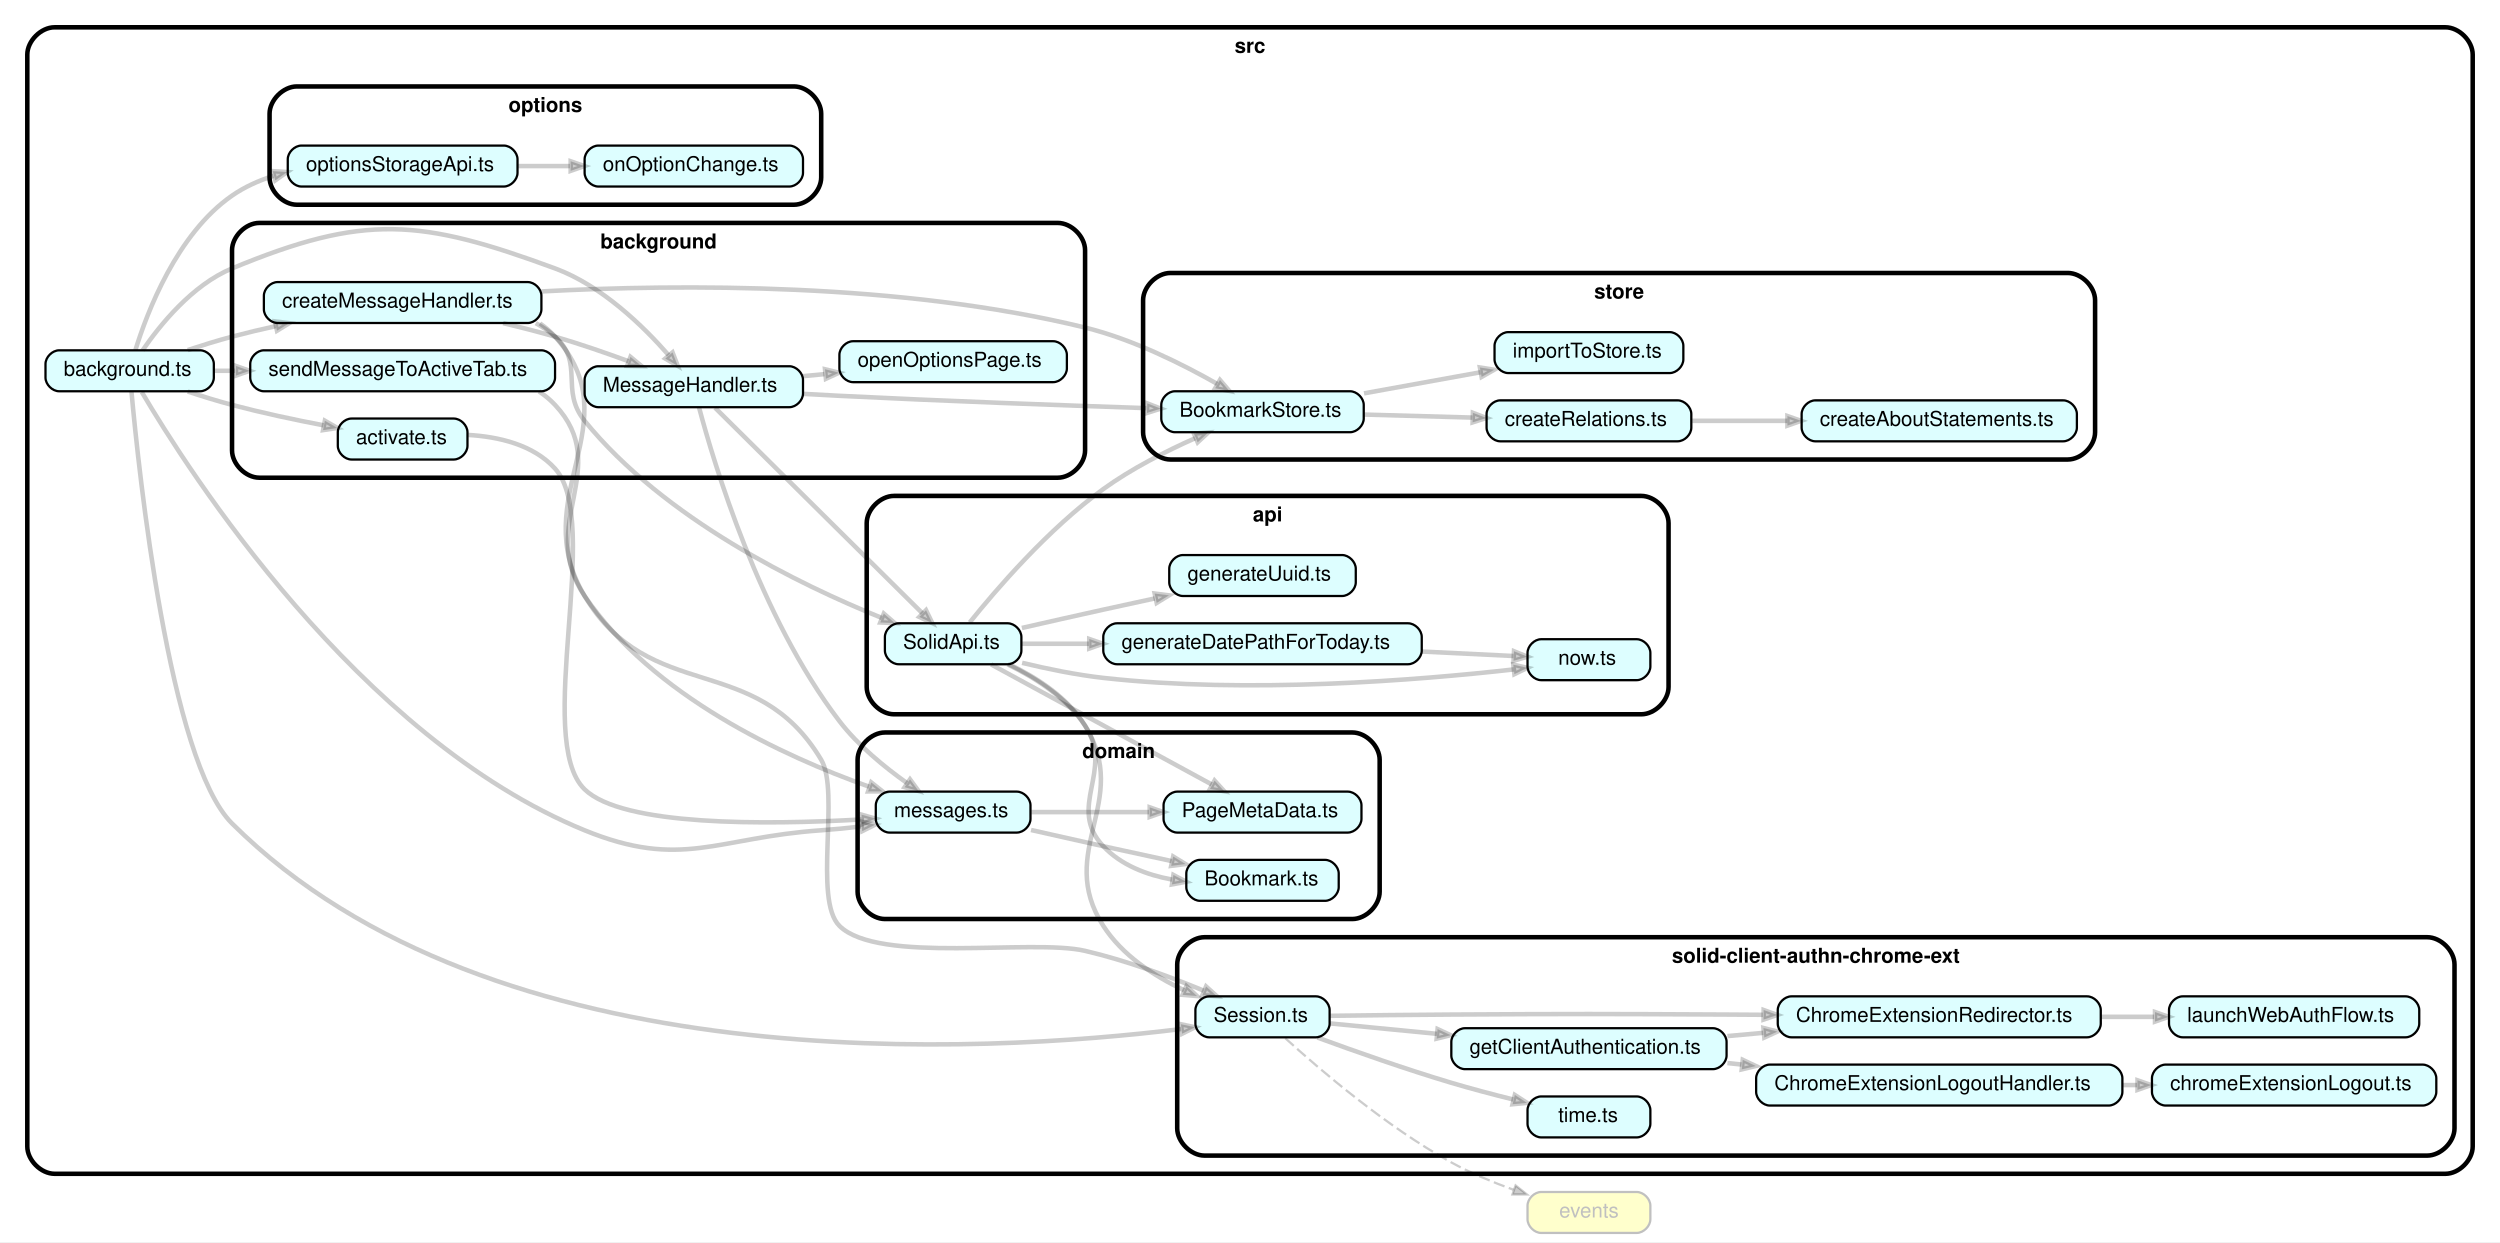
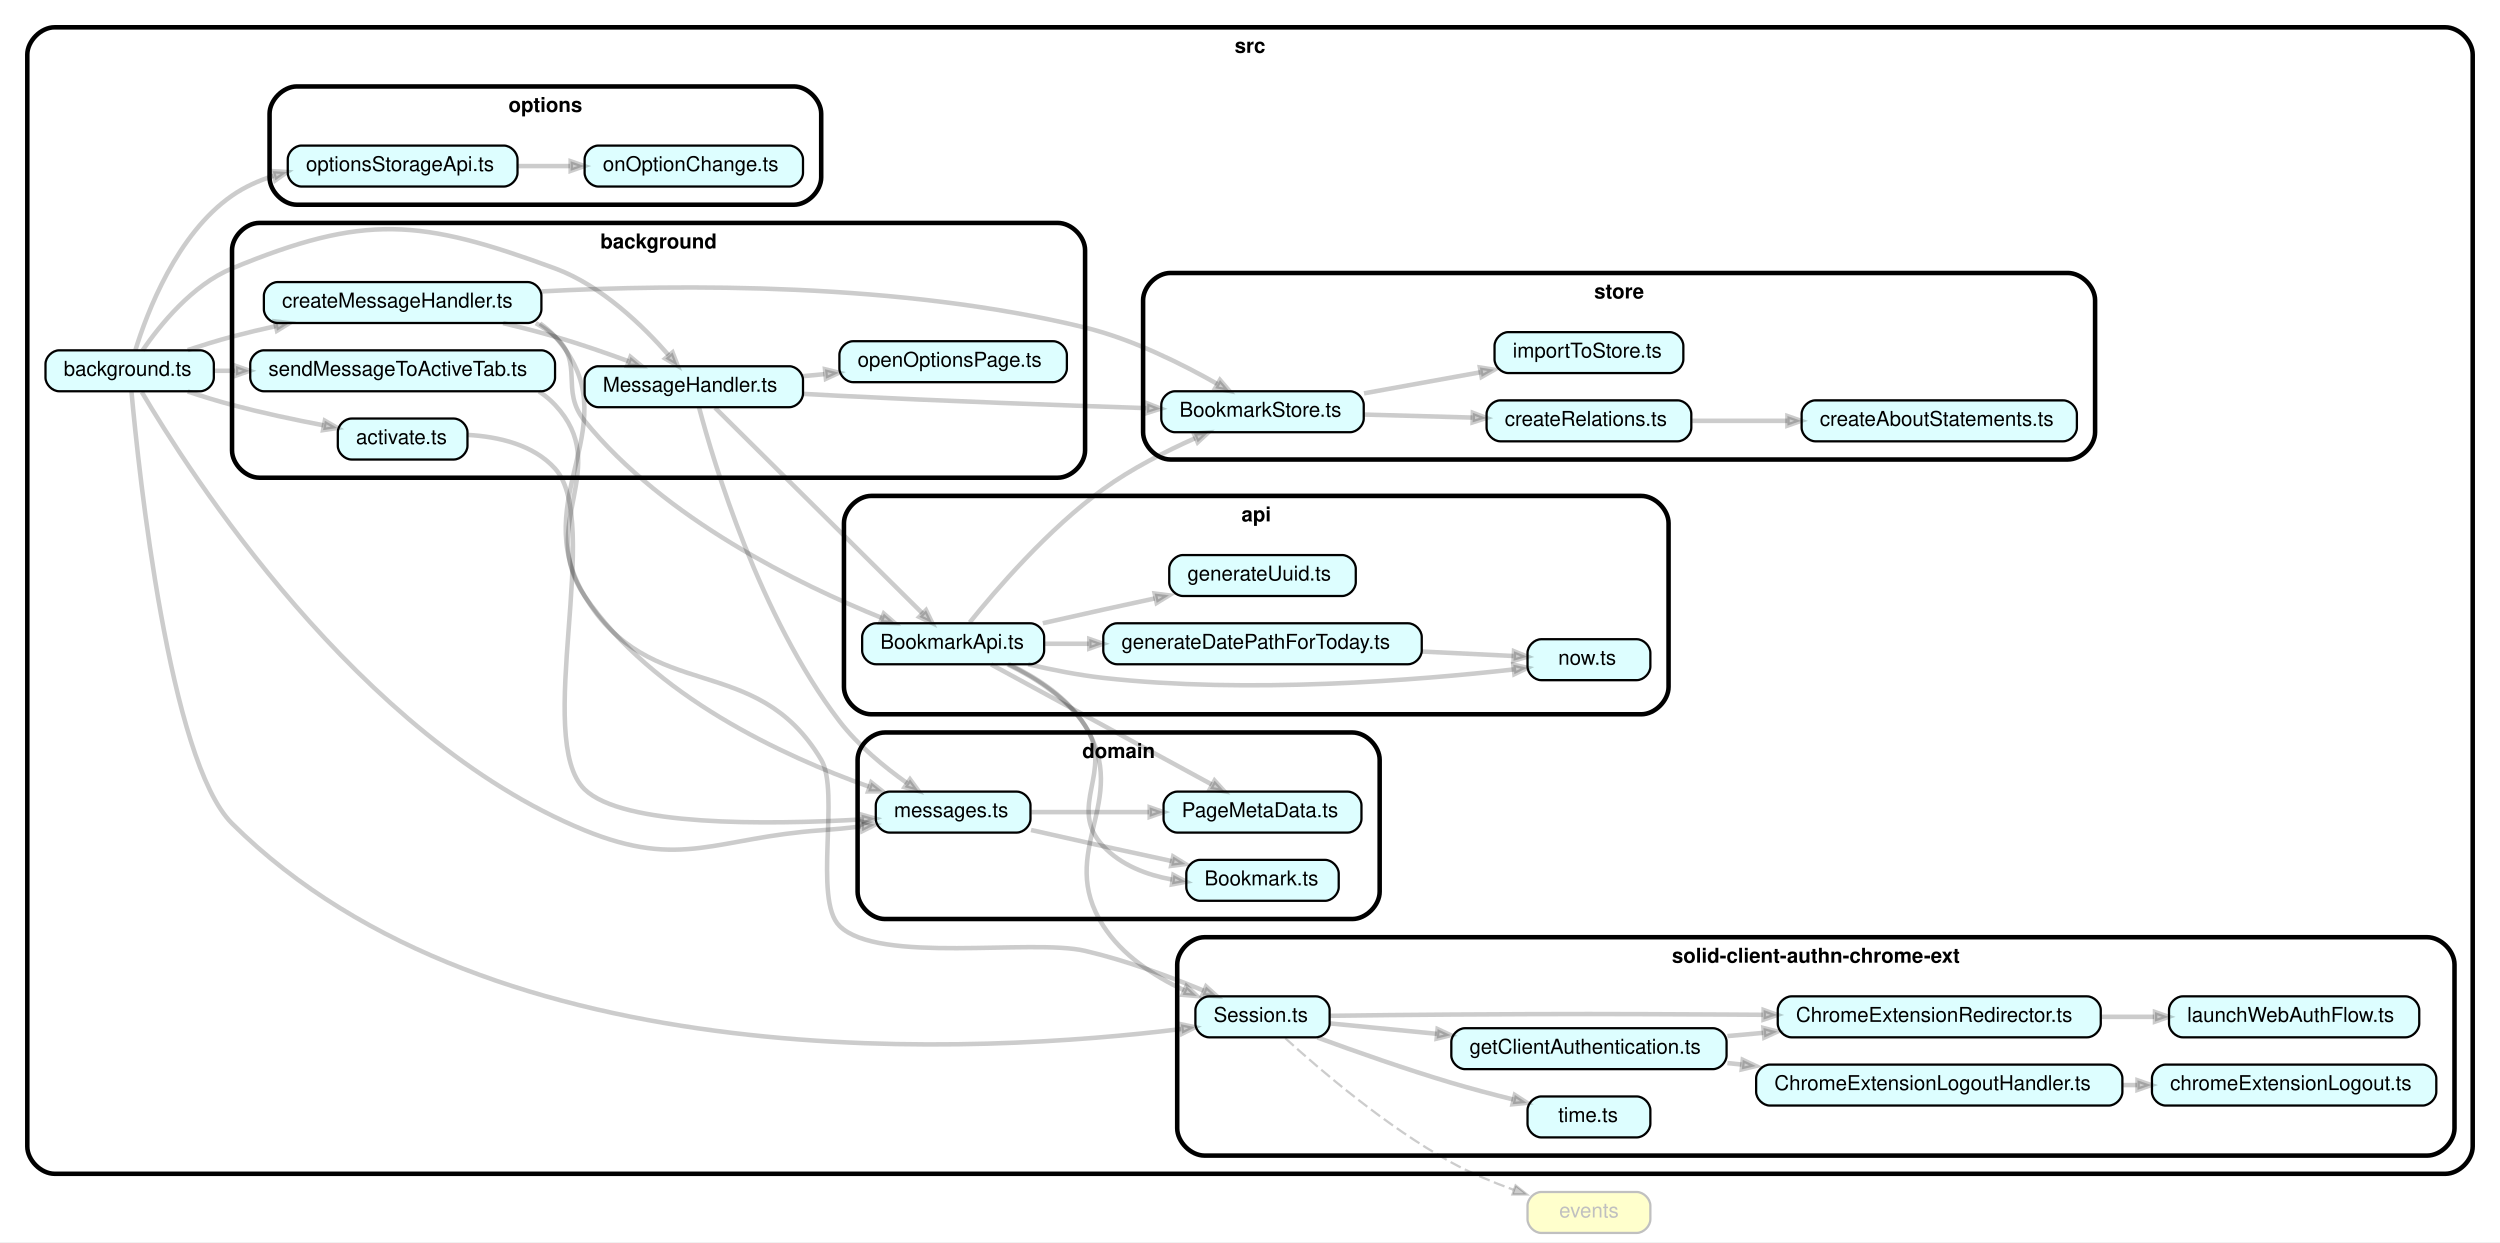
<svg xmlns="http://www.w3.org/2000/svg" xmlns:xlink="http://www.w3.org/1999/xlink" width="1099pt" height="546pt" viewBox="0.00 0.00 1099.00 546.00">
  <g id="graph0" class="graph" transform="scale(1 1) rotate(0) translate(4 542)">
    <polygon fill="#ffffff" stroke="transparent" points="-4,4 -4,-542 1095,-542 1095,4 -4,4" />
    <g id="clust1" class="cluster">
      <path fill="#ffffff" stroke="#000000" stroke-width="2" d="M20,-26C20,-26 1071,-26 1071,-26 1077,-26 1083,-32 1083,-38 1083,-38 1083,-518 1083,-518 1083,-524 1077,-530 1071,-530 1071,-530 20,-530 20,-530 14,-530 8,-524 8,-518 8,-518 8,-38 8,-38 8,-32 14,-26 20,-26" />
      <text text-anchor="middle" x="545.5" y="-518.8" font-family="Helvetica,sans-Serif" font-weight="bold" font-size="9.00" fill="#000000">src</text>
    </g>
    <g id="clust2" class="cluster">
-       <path fill="#ffffff" stroke="#000000" stroke-width="2" d="M389,-228C389,-228 717.5,-228 717.5,-228 723.5,-228 729.5,-234 729.5,-240 729.5,-240 729.5,-312 729.5,-312 729.5,-318 723.5,-324 717.5,-324 717.5,-324 389,-324 389,-324 383,-324 377,-318 377,-312 377,-312 377,-240 377,-240 377,-234 383,-228 389,-228" />
-       <text text-anchor="middle" x="553.25" y="-312.8" font-family="Helvetica,sans-Serif" font-weight="bold" font-size="9.00" fill="#000000">api</text>
+       <path fill="#ffffff" stroke="#000000" stroke-width="2" d="M379,-228C379,-228 717.5,-228 717.5,-228 723.5,-228 729.5,-234 729.5,-240 729.5,-240 729.5,-312 729.5,-312 729.5,-318 723.5,-324 717.5,-324 717.5,-324 379,-324 379,-324 373,-324 367,-318 367,-312 367,-312 367,-240 367,-240 367,-234 373,-228 379,-228" />
+       <text text-anchor="middle" x="548.25" y="-312.8" font-family="Helvetica,sans-Serif" font-weight="bold" font-size="9.00" fill="#000000">api</text>
    </g>
    <g id="clust3" class="cluster">
      <path fill="#ffffff" stroke="#000000" stroke-width="2" d="M110,-332C110,-332 461,-332 461,-332 467,-332 473,-338 473,-344 473,-344 473,-432 473,-432 473,-438 467,-444 461,-444 461,-444 110,-444 110,-444 104,-444 98,-438 98,-432 98,-432 98,-344 98,-344 98,-338 104,-332 110,-332" />
      <text text-anchor="middle" x="285.5" y="-432.8" font-family="Helvetica,sans-Serif" font-weight="bold" font-size="9.00" fill="#000000">background</text>
    </g>
    <g id="clust4" class="cluster">
      <path fill="#ffffff" stroke="#000000" stroke-width="2" d="M385,-138C385,-138 590.5,-138 590.5,-138 596.5,-138 602.5,-144 602.5,-150 602.5,-150 602.5,-208 602.5,-208 602.5,-214 596.5,-220 590.5,-220 590.5,-220 385,-220 385,-220 379,-220 373,-214 373,-208 373,-208 373,-150 373,-150 373,-144 379,-138 385,-138" />
      <text text-anchor="middle" x="487.75" y="-208.8" font-family="Helvetica,sans-Serif" font-weight="bold" font-size="9.00" fill="#000000">domain</text>
    </g>
    <g id="clust5" class="cluster">
      <path fill="#ffffff" stroke="#000000" stroke-width="2" d="M126.5,-452C126.5,-452 345,-452 345,-452 351,-452 357,-458 357,-464 357,-464 357,-492 357,-492 357,-498 351,-504 345,-504 345,-504 126.5,-504 126.5,-504 120.5,-504 114.5,-498 114.5,-492 114.5,-492 114.5,-464 114.5,-464 114.5,-458 120.5,-452 126.5,-452" />
      <text text-anchor="middle" x="235.75" y="-492.8" font-family="Helvetica,sans-Serif" font-weight="bold" font-size="9.00" fill="#000000">options</text>
    </g>
    <g id="clust6" class="cluster">
      <path fill="#ffffff" stroke="#000000" stroke-width="2" d="M525.5,-34C525.5,-34 1063,-34 1063,-34 1069,-34 1075,-40 1075,-46 1075,-46 1075,-118 1075,-118 1075,-124 1069,-130 1063,-130 1063,-130 525.5,-130 525.5,-130 519.5,-130 513.5,-124 513.5,-118 513.5,-118 513.5,-46 513.5,-46 513.5,-40 519.5,-34 525.5,-34" />
      <text text-anchor="middle" x="794.25" y="-118.8" font-family="Helvetica,sans-Serif" font-weight="bold" font-size="9.00" fill="#000000">solid-client-authn-chrome-ext</text>
    </g>
    <g id="clust7" class="cluster">
      <path fill="#ffffff" stroke="#000000" stroke-width="2" d="M510.5,-340C510.5,-340 905,-340 905,-340 911,-340 917,-346 917,-352 917,-352 917,-410 917,-410 917,-416 911,-422 905,-422 905,-422 510.5,-422 510.5,-422 504.5,-422 498.5,-416 498.5,-410 498.5,-410 498.5,-352 498.5,-352 498.5,-346 504.5,-340 510.5,-340" />
      <text text-anchor="middle" x="707.75" y="-410.8" font-family="Helvetica,sans-Serif" font-weight="bold" font-size="9.00" fill="#000000">store</text>
    </g>
    <g id="node1" class="node">
      <g id="a_node1">
        <a xlink:title="events">
          <path fill="#ffffcc" stroke="#c0c0c0" d="M715.5,-18C715.5,-18 673.5,-18 673.5,-18 670.5,-18 667.5,-15 667.5,-12 667.5,-12 667.5,-6 667.5,-6 667.5,-3 670.5,0 673.5,0 673.5,0 715.5,0 715.5,0 718.5,0 721.5,-3 721.5,-6 721.5,-6 721.5,-12 721.5,-12 721.5,-15 718.5,-18 715.5,-18" />
          <text text-anchor="middle" x="694.5" y="-6.8" font-family="Helvetica,sans-Serif" font-size="9.00" fill="#c0c0c0">events</text>
        </a>
      </g>
    </g>
    <g id="node2" class="node">
      <g id="a_node2">
-         <a xlink:href="src/api/SolidApi.ts" xlink:title="SolidApi.ts">
-           <path fill="#ddfeff" stroke="#000000" d="M439,-268C439,-268 391,-268 391,-268 388,-268 385,-265 385,-262 385,-262 385,-256 385,-256 385,-253 388,-250 391,-250 391,-250 439,-250 439,-250 442,-250 445,-253 445,-256 445,-256 445,-262 445,-262 445,-265 442,-268 439,-268" />
-           <text text-anchor="start" x="393" y="-256.8" font-family="Helvetica,sans-Serif" font-size="9.00" fill="#000000">SolidApi.ts</text>
+         <a xlink:href="src/api/BookmarkApi.ts" xlink:title="BookmarkApi.ts">
+           <path fill="#ddfeff" stroke="#000000" d="M449,-268C449,-268 381,-268 381,-268 378,-268 375,-265 375,-262 375,-262 375,-256 375,-256 375,-253 378,-250 381,-250 381,-250 449,-250 449,-250 452,-250 455,-253 455,-256 455,-256 455,-262 455,-262 455,-265 452,-268 449,-268" />
+           <text text-anchor="start" x="383" y="-256.8" font-family="Helvetica,sans-Serif" font-size="9.00" fill="#000000">BookmarkApi.ts</text>
        </a>
      </g>
    </g>
    <g id="node3" class="node">
      <g id="a_node3">
        <a xlink:href="src/domain/Bookmark.ts" xlink:title="Bookmark.ts">
          <path fill="#ddfeff" stroke="#000000" d="M578.5,-164C578.5,-164 523.5,-164 523.5,-164 520.5,-164 517.5,-161 517.5,-158 517.5,-158 517.5,-152 517.5,-152 517.5,-149 520.5,-146 523.5,-146 523.5,-146 578.5,-146 578.5,-146 581.5,-146 584.5,-149 584.5,-152 584.5,-152 584.5,-158 584.5,-158 584.5,-161 581.5,-164 578.5,-164" />
          <text text-anchor="start" x="525.5" y="-152.8" font-family="Helvetica,sans-Serif" font-size="9.00" fill="#000000">Bookmark.ts</text>
        </a>
      </g>
    </g>
    <g id="edge1" class="edge">
      <path fill="none" stroke="#000000" stroke-width="2" stroke-opacity="0.2" d="M438.91,-249.945C451.054,-244.102 464.915,-235.272 473,-223 486.106,-203.107 464.679,-187.353 481,-170 488.831,-161.674 500.07,-157.394 511.257,-155.328" />
      <polygon fill="#000000" fill-opacity="0.2" stroke="#000000" stroke-width="2" stroke-opacity="0.2" points="511.825,-157.366 517.445,-154.396 511.199,-153.213 511.825,-157.366" />
    </g>
    <g id="node4" class="node">
      <g id="a_node4">
        <a xlink:href="src/domain/PageMetaData.ts" xlink:title="PageMetaData.ts">
          <path fill="#ddfeff" stroke="#000000" d="M588.5,-194C588.5,-194 513.5,-194 513.5,-194 510.5,-194 507.5,-191 507.5,-188 507.5,-188 507.5,-182 507.5,-182 507.5,-179 510.5,-176 513.5,-176 513.5,-176 588.5,-176 588.5,-176 591.5,-176 594.5,-179 594.5,-182 594.5,-182 594.5,-188 594.5,-188 594.5,-191 591.5,-194 588.5,-194" />
          <text text-anchor="start" x="515.5" y="-182.8" font-family="Helvetica,sans-Serif" font-size="9.00" fill="#000000">PageMetaData.ts</text>
        </a>
      </g>
    </g>
    <g id="edge2" class="edge">
      <path fill="none" stroke="#000000" stroke-width="2" stroke-opacity="0.2" d="M431.676,-249.926C456.045,-236.667 501.438,-211.968 528.667,-197.152" />
      <polygon fill="#000000" fill-opacity="0.2" stroke="#000000" stroke-width="2" stroke-opacity="0.2" points="529.921,-198.86 534.187,-194.148 527.913,-195.171 529.921,-198.86" />
    </g>
    <g id="node5" class="node">
      <g id="a_node5">
        <a xlink:href="src/solid-client-authn-chrome-ext/Session.ts" xlink:title="Session.ts">
          <path fill="#ddfeff" stroke="#000000" d="M574.5,-104C574.5,-104 527.5,-104 527.5,-104 524.5,-104 521.5,-101 521.5,-98 521.5,-98 521.5,-92 521.5,-92 521.5,-89 524.5,-86 527.5,-86 527.5,-86 574.5,-86 574.5,-86 577.5,-86 580.5,-89 580.5,-92 580.5,-92 580.5,-98 580.5,-98 580.5,-101 577.5,-104 574.5,-104" />
          <text text-anchor="start" x="529.5" y="-92.8" font-family="Helvetica,sans-Serif" font-size="9.00" fill="#000000">Session.ts</text>
        </a>
      </g>
    </g>
    <g id="edge3" class="edge">
      <path fill="none" stroke="#000000" stroke-width="2" stroke-opacity="0.2" d="M439.499,-249.99C451.655,-244.2 465.344,-235.405 473,-223 493.627,-189.581 459.769,-168.039 481,-135 489.276,-122.121 503.258,-112.945 516.56,-106.659" />
      <polygon fill="#000000" fill-opacity="0.2" stroke="#000000" stroke-width="2" stroke-opacity="0.2" points="517.578,-108.504 522.2,-104.14 515.865,-104.67 517.578,-108.504" />
    </g>
    <g id="node6" class="node">
      <g id="a_node6">
        <a xlink:href="src/store/BookmarkStore.ts" xlink:title="BookmarkStore.ts">
          <path fill="#ddfeff" stroke="#000000" d="M589.5,-370C589.5,-370 512.5,-370 512.5,-370 509.5,-370 506.5,-367 506.5,-364 506.5,-364 506.5,-358 506.5,-358 506.5,-355 509.5,-352 512.5,-352 512.5,-352 589.5,-352 589.5,-352 592.5,-352 595.5,-355 595.5,-358 595.5,-358 595.5,-364 595.5,-364 595.5,-367 592.5,-370 589.5,-370" />
          <text text-anchor="start" x="514.5" y="-358.8" font-family="Helvetica,sans-Serif" font-size="9.00" fill="#000000">BookmarkStore.ts</text>
        </a>
      </g>
    </g>
    <g id="edge4" class="edge">
      <path fill="none" stroke="#000000" stroke-width="2" stroke-opacity="0.2" d="M422.275,-268.362C433.616,-282.485 456.74,-309.451 481,-327 493.341,-335.927 508.387,-343.585 521.363,-349.361" />
      <polygon fill="#000000" fill-opacity="0.2" stroke="#000000" stroke-width="2" stroke-opacity="0.2" points="520.822,-351.415 527.162,-351.88 522.496,-347.563 520.822,-351.415" />
    </g>
    <g id="node7" class="node">
      <g id="a_node7">
        <a xlink:href="src/api/generateDatePathForToday.ts" xlink:title="generateDatePathForToday.ts">
          <path fill="#ddfeff" stroke="#000000" d="M615,-268C615,-268 487,-268 487,-268 484,-268 481,-265 481,-262 481,-262 481,-256 481,-256 481,-253 484,-250 487,-250 487,-250 615,-250 615,-250 618,-250 621,-253 621,-256 621,-256 621,-262 621,-262 621,-265 618,-268 615,-268" />
          <text text-anchor="start" x="489" y="-256.8" font-family="Helvetica,sans-Serif" font-size="9.00" fill="#000000">generateDatePathForToday.ts</text>
        </a>
      </g>
    </g>
    <g id="edge5" class="edge">
-       <path fill="none" stroke="#000000" stroke-width="2" stroke-opacity="0.2" d="M445.183,-259C454.079,-259 464.242,-259 474.671,-259" />
-       <polygon fill="#000000" fill-opacity="0.2" stroke="#000000" stroke-width="2" stroke-opacity="0.2" points="474.834,-261.1 480.834,-259 474.834,-256.9 474.834,-261.1" />
+       <path fill="none" stroke="#000000" stroke-width="2" stroke-opacity="0.2" d="M455.069,-259C461.308,-259 467.926,-259 474.655,-259" />
+       <polygon fill="#000000" fill-opacity="0.2" stroke="#000000" stroke-width="2" stroke-opacity="0.2" points="474.859,-261.1 480.859,-259 474.859,-256.9 474.859,-261.1" />
    </g>
    <g id="node8" class="node">
      <g id="a_node8">
        <a xlink:href="src/api/generateUuid.ts" xlink:title="generateUuid.ts">
          <path fill="#ddfeff" stroke="#000000" d="M586,-298C586,-298 516,-298 516,-298 513,-298 510,-295 510,-292 510,-292 510,-286 510,-286 510,-283 513,-280 516,-280 516,-280 586,-280 586,-280 589,-280 592,-283 592,-286 592,-286 592,-292 592,-292 592,-295 589,-298 586,-298" />
          <text text-anchor="start" x="518" y="-286.8" font-family="Helvetica,sans-Serif" font-size="9.00" fill="#000000">generateUuid.ts</text>
        </a>
      </g>
    </g>
    <g id="edge6" class="edge">
-       <path fill="none" stroke="#000000" stroke-width="2" stroke-opacity="0.2" d="M445.211,-265.949C456.441,-268.51 469.296,-271.416 481,-274 488.301,-275.612 496.036,-277.294 503.598,-278.925" />
+       <path fill="none" stroke="#000000" stroke-width="2" stroke-opacity="0.2" d="M454.419,-268.043C463.166,-270.026 472.394,-272.1 481,-274 488.301,-275.612 496.036,-277.294 503.598,-278.925" />
      <polygon fill="#000000" fill-opacity="0.2" stroke="#000000" stroke-width="2" stroke-opacity="0.2" points="503.588,-281.071 509.896,-280.281 504.472,-276.965 503.588,-281.071" />
    </g>
    <g id="node9" class="node">
      <g id="a_node9">
        <a xlink:href="src/api/now.ts" xlink:title="now.ts">
          <path fill="#ddfeff" stroke="#000000" d="M715.5,-261C715.5,-261 673.5,-261 673.5,-261 670.5,-261 667.5,-258 667.5,-255 667.5,-255 667.5,-249 667.5,-249 667.5,-246 670.5,-243 673.5,-243 673.5,-243 715.5,-243 715.5,-243 718.5,-243 721.5,-246 721.5,-249 721.5,-249 721.5,-255 721.5,-255 721.5,-258 718.5,-261 715.5,-261" />
          <text text-anchor="start" x="681" y="-249.8" font-family="Helvetica,sans-Serif" font-size="9.00" fill="#000000">now.ts</text>
        </a>
      </g>
    </g>
    <g id="edge7" class="edge">
-       <path fill="none" stroke="#000000" stroke-width="2" stroke-opacity="0.2" d="M445.316,-250.618C456.445,-247.937 469.206,-245.323 481,-244 544.59,-236.865 619.431,-242.979 661.481,-247.726" />
+       <path fill="none" stroke="#000000" stroke-width="2" stroke-opacity="0.2" d="M447.99,-249.982C458.46,-247.531 470.14,-245.219 481,-244 544.59,-236.865 619.431,-242.979 661.481,-247.726" />
      <polygon fill="#000000" fill-opacity="0.2" stroke="#000000" stroke-width="2" stroke-opacity="0.2" points="661.241,-249.812 667.442,-248.415 661.723,-245.64 661.241,-249.812" />
    </g>
    <g id="edge34" class="edge">
      <path fill="none" stroke="#000000" stroke-dasharray="5,2" stroke-opacity="0.2" d="M561.014,-85.6C575.926,-72.012 605.301,-46.783 634,-31 642.515,-26.317 652.226,-22.277 661.337,-18.984" />
      <polygon fill="#000000" fill-opacity="0.2" stroke="#000000" stroke-opacity="0.2" points="662.248,-20.89 667.22,-16.928 660.863,-16.925 662.248,-20.89" />
    </g>
    <g id="node21" class="node">
      <g id="a_node21">
        <a xlink:href="src/solid-client-authn-chrome-ext/ChromeExtensionRedirector.ts" xlink:title="ChromeExtensionRedirector.ts">
          <path fill="#ddfeff" stroke="#000000" d="M913.5,-104C913.5,-104 783.5,-104 783.5,-104 780.5,-104 777.5,-101 777.5,-98 777.5,-98 777.5,-92 777.5,-92 777.5,-89 780.5,-86 783.5,-86 783.5,-86 913.5,-86 913.5,-86 916.5,-86 919.5,-89 919.5,-92 919.5,-92 919.5,-98 919.5,-98 919.5,-101 916.5,-104 913.5,-104" />
          <text text-anchor="start" x="785.5" y="-92.8" font-family="Helvetica,sans-Serif" font-size="9.00" fill="#000000">ChromeExtensionRedirector.ts</text>
        </a>
      </g>
    </g>
    <g id="edge31" class="edge">
      <path fill="none" stroke="#000000" stroke-width="2" stroke-opacity="0.2" d="M580.578,-95.443C596.422,-95.658 616.275,-95.893 634,-96 687.777,-96.324 701.223,-96.288 755,-96 760.192,-95.972 765.546,-95.936 770.941,-95.893" />
      <polygon fill="#000000" fill-opacity="0.2" stroke="#000000" stroke-width="2" stroke-opacity="0.2" points="771.303,-97.99 777.285,-95.841 771.268,-93.791 771.303,-97.99" />
    </g>
    <g id="node23" class="node">
      <g id="a_node23">
        <a xlink:href="src/solid-client-authn-chrome-ext/getClientAuthentication.ts" xlink:title="getClientAuthentication.ts">
          <path fill="#ddfeff" stroke="#000000" d="M749,-90C749,-90 640,-90 640,-90 637,-90 634,-87 634,-84 634,-84 634,-78 634,-78 634,-75 637,-72 640,-72 640,-72 749,-72 749,-72 752,-72 755,-75 755,-78 755,-78 755,-84 755,-84 755,-87 752,-90 749,-90" />
          <text text-anchor="start" x="642" y="-78.8" font-family="Helvetica,sans-Serif" font-size="9.00" fill="#000000">getClientAuthentication.ts</text>
        </a>
      </g>
    </g>
    <g id="edge32" class="edge">
      <path fill="none" stroke="#000000" stroke-width="2" stroke-opacity="0.2" d="M580.733,-92.099C594.406,-90.765 611.221,-89.125 627.688,-87.518" />
      <polygon fill="#000000" fill-opacity="0.2" stroke="#000000" stroke-width="2" stroke-opacity="0.2" points="627.965,-89.601 633.732,-86.928 627.557,-85.421 627.965,-89.601" />
    </g>
    <g id="node24" class="node">
      <g id="a_node24">
        <a xlink:href="src/solid-client-authn-chrome-ext/time.ts" xlink:title="time.ts">
          <path fill="#ddfeff" stroke="#000000" d="M715.5,-60C715.5,-60 673.5,-60 673.5,-60 670.5,-60 667.5,-57 667.5,-54 667.5,-54 667.5,-48 667.5,-48 667.5,-45 670.5,-42 673.5,-42 673.5,-42 715.5,-42 715.5,-42 718.5,-42 721.5,-45 721.5,-48 721.5,-48 721.5,-54 721.5,-54 721.5,-57 718.5,-60 715.5,-60" />
          <text text-anchor="start" x="681" y="-48.8" font-family="Helvetica,sans-Serif" font-size="9.00" fill="#000000">time.ts</text>
        </a>
      </g>
    </g>
    <g id="edge33" class="edge">
      <path fill="none" stroke="#000000" stroke-width="2" stroke-opacity="0.2" d="M575.139,-85.898C591.598,-79.857 613.959,-71.971 634,-66 642.763,-63.389 652.333,-60.867 661.222,-58.66" />
      <polygon fill="#000000" fill-opacity="0.2" stroke="#000000" stroke-width="2" stroke-opacity="0.2" points="661.92,-60.652 667.249,-57.186 660.922,-56.572 661.92,-60.652" />
    </g>
    <g id="node25" class="node">
      <g id="a_node25">
        <a xlink:href="src/store/createRelations.ts" xlink:title="createRelations.ts">
          <path fill="#ddfeff" stroke="#000000" d="M733.5,-366C733.5,-366 655.5,-366 655.5,-366 652.5,-366 649.5,-363 649.5,-360 649.5,-360 649.5,-354 649.5,-354 649.5,-351 652.5,-348 655.5,-348 655.5,-348 733.5,-348 733.5,-348 736.5,-348 739.5,-351 739.5,-354 739.5,-354 739.5,-360 739.5,-360 739.5,-363 736.5,-366 733.5,-366" />
          <text text-anchor="start" x="657.5" y="-354.8" font-family="Helvetica,sans-Serif" font-size="9.00" fill="#000000">createRelations.ts</text>
        </a>
      </g>
    </g>
    <g id="edge37" class="edge">
      <path fill="none" stroke="#000000" stroke-width="2" stroke-opacity="0.2" d="M595.618,-359.756C610.725,-359.335 627.715,-358.862 643.294,-358.427" />
      <polygon fill="#000000" fill-opacity="0.2" stroke="#000000" stroke-width="2" stroke-opacity="0.2" points="643.476,-360.523 649.416,-358.257 643.359,-356.325 643.476,-360.523" />
    </g>
    <g id="node26" class="node">
      <g id="a_node26">
        <a xlink:href="src/store/importToStore.ts" xlink:title="importToStore.ts">
          <path fill="#ddfeff" stroke="#000000" d="M730,-396C730,-396 659,-396 659,-396 656,-396 653,-393 653,-390 653,-390 653,-384 653,-384 653,-381 656,-378 659,-378 659,-378 730,-378 730,-378 733,-378 736,-381 736,-384 736,-384 736,-390 736,-390 736,-393 733,-396 730,-396" />
          <text text-anchor="start" x="661" y="-384.8" font-family="Helvetica,sans-Serif" font-size="9.00" fill="#000000">importToStore.ts</text>
        </a>
      </g>
    </g>
    <g id="edge38" class="edge">
      <path fill="none" stroke="#000000" stroke-width="2" stroke-opacity="0.2" d="M595.618,-369.084C611.885,-372.031 630.334,-375.374 646.855,-378.367" />
      <polygon fill="#000000" fill-opacity="0.2" stroke="#000000" stroke-width="2" stroke-opacity="0.2" points="646.568,-380.45 652.846,-379.453 647.317,-376.317 646.568,-380.45" />
    </g>
    <g id="edge8" class="edge">
      <path fill="none" stroke="#000000" stroke-width="2" stroke-opacity="0.2" d="M621.068,-255.582C635.124,-254.896 649.266,-254.207 661.335,-253.618" />
      <polygon fill="#000000" fill-opacity="0.2" stroke="#000000" stroke-width="2" stroke-opacity="0.2" points="661.555,-255.71 667.446,-253.32 661.35,-251.515 661.555,-255.71" />
    </g>
    <g id="node10" class="node">
      <g id="a_node10">
        <a xlink:href="src/background.ts" xlink:title="background.ts">
          <path fill="#ddfeff" stroke="#000000" d="M84,-388C84,-388 22,-388 22,-388 19,-388 16,-385 16,-382 16,-382 16,-376 16,-376 16,-373 19,-370 22,-370 22,-370 84,-370 84,-370 87,-370 90,-373 90,-376 90,-376 90,-382 90,-382 90,-385 87,-388 84,-388" />
          <text text-anchor="start" x="24" y="-376.8" font-family="Helvetica,sans-Serif" font-size="9.00" fill="#000000">background.ts</text>
        </a>
      </g>
    </g>
    <g id="edge15" class="edge">
      <path fill="none" stroke="#000000" stroke-width="2" stroke-opacity="0.2" d="M53.781,-369.931C56.999,-334.696 70.381,-207.483 98,-180 212.959,-65.604 429.833,-79.067 515.19,-89.638" />
      <polygon fill="#000000" fill-opacity="0.2" stroke="#000000" stroke-width="2" stroke-opacity="0.2" points="515.13,-91.747 521.347,-90.424 515.662,-87.581 515.13,-91.747" />
    </g>
    <g id="node11" class="node">
      <g id="a_node11">
        <a xlink:href="src/background/activate.ts" xlink:title="activate.ts">
          <path fill="#ddfeff" stroke="#000000" d="M195.5,-358C195.5,-358 150.5,-358 150.5,-358 147.5,-358 144.5,-355 144.5,-352 144.5,-352 144.5,-346 144.5,-346 144.5,-343 147.5,-340 150.5,-340 150.5,-340 195.5,-340 195.5,-340 198.5,-340 201.5,-343 201.5,-346 201.5,-346 201.5,-352 201.5,-352 201.5,-355 198.5,-358 195.5,-358" />
          <text text-anchor="start" x="152.5" y="-346.8" font-family="Helvetica,sans-Serif" font-size="9.00" fill="#000000">activate.ts</text>
        </a>
      </g>
    </g>
    <g id="edge9" class="edge">
      <path fill="none" stroke="#000000" stroke-width="2" stroke-opacity="0.2" d="M78.534,-369.877C84.85,-367.79 91.633,-365.691 98,-364 111.014,-360.544 125.487,-357.472 138.219,-355.023" />
      <polygon fill="#000000" fill-opacity="0.2" stroke="#000000" stroke-width="2" stroke-opacity="0.2" points="138.81,-357.048 144.316,-353.871 138.031,-352.921 138.81,-357.048" />
    </g>
    <g id="node12" class="node">
      <g id="a_node12">
        <a xlink:href="src/background/createMessageHandler.ts" xlink:title="createMessageHandler.ts">
          <path fill="#ddfeff" stroke="#000000" d="M228,-418C228,-418 118,-418 118,-418 115,-418 112,-415 112,-412 112,-412 112,-406 112,-406 112,-403 115,-400 118,-400 118,-400 228,-400 228,-400 231,-400 234,-403 234,-406 234,-406 234,-412 234,-412 234,-415 231,-418 228,-418" />
          <text text-anchor="start" x="120" y="-406.8" font-family="Helvetica,sans-Serif" font-size="9.00" fill="#000000">createMessageHandler.ts</text>
        </a>
      </g>
    </g>
    <g id="edge10" class="edge">
      <path fill="none" stroke="#000000" stroke-width="2" stroke-opacity="0.2" d="M78.534,-388.123C84.85,-390.21 91.633,-392.309 98,-394 104.19,-395.644 110.71,-397.201 117.216,-398.645" />
      <polygon fill="#000000" fill-opacity="0.2" stroke="#000000" stroke-width="2" stroke-opacity="0.2" points="116.868,-400.719 123.177,-399.939 117.76,-396.614 116.868,-400.719" />
    </g>
    <g id="node13" class="node">
      <g id="a_node13">
        <a xlink:href="src/background/MessageHandler.ts" xlink:title="MessageHandler.ts">
          <path fill="#ddfeff" stroke="#000000" d="M343,-381C343,-381 259,-381 259,-381 256,-381 253,-378 253,-375 253,-375 253,-369 253,-369 253,-366 256,-363 259,-363 259,-363 343,-363 343,-363 346,-363 349,-366 349,-369 349,-369 349,-375 349,-375 349,-378 346,-381 343,-381" />
          <text text-anchor="start" x="261" y="-369.8" font-family="Helvetica,sans-Serif" font-size="9.00" fill="#000000">MessageHandler.ts</text>
        </a>
      </g>
    </g>
    <g id="edge11" class="edge">
      <path fill="none" stroke="#000000" stroke-width="2" stroke-opacity="0.2" d="M58.684,-388.007C66.165,-398.914 80.443,-416.728 98,-424 156.307,-448.152 180.78,-445.816 240,-424 260.52,-416.441 278.832,-398.569 289.916,-385.893" />
      <polygon fill="#000000" fill-opacity="0.2" stroke="#000000" stroke-width="2" stroke-opacity="0.2" points="291.654,-387.089 293.935,-381.156 288.452,-384.372 291.654,-387.089" />
    </g>
    <g id="node14" class="node">
      <g id="a_node14">
        <a xlink:href="src/background/sendMessageToActiveTab.ts" xlink:title="sendMessageToActiveTab.ts">
          <path fill="#ddfeff" stroke="#000000" d="M234,-388C234,-388 112,-388 112,-388 109,-388 106,-385 106,-382 106,-382 106,-376 106,-376 106,-373 109,-370 112,-370 112,-370 234,-370 234,-370 237,-370 240,-373 240,-376 240,-376 240,-382 240,-382 240,-385 237,-388 234,-388" />
          <text text-anchor="start" x="114" y="-376.8" font-family="Helvetica,sans-Serif" font-size="9.00" fill="#000000">sendMessageToActiveTab.ts</text>
        </a>
      </g>
    </g>
    <g id="edge12" class="edge">
      <path fill="none" stroke="#000000" stroke-width="2" stroke-opacity="0.2" d="M90.311,-379C93.252,-379 96.279,-379 99.356,-379" />
      <polygon fill="#000000" fill-opacity="0.2" stroke="#000000" stroke-width="2" stroke-opacity="0.2" points="99.732,-381.1 105.732,-379 99.732,-376.9 99.732,-381.1" />
    </g>
    <g id="node15" class="node">
      <g id="a_node15">
        <a xlink:href="src/domain/messages.ts" xlink:title="messages.ts">
          <path fill="#ddfeff" stroke="#000000" d="M443,-194C443,-194 387,-194 387,-194 384,-194 381,-191 381,-188 381,-188 381,-182 381,-182 381,-179 384,-176 387,-176 387,-176 443,-176 443,-176 446,-176 449,-179 449,-182 449,-182 449,-188 449,-188 449,-191 446,-194 443,-194" />
          <text text-anchor="start" x="389" y="-182.8" font-family="Helvetica,sans-Serif" font-size="9.00" fill="#000000">messages.ts</text>
        </a>
      </g>
    </g>
    <g id="edge13" class="edge">
      <path fill="none" stroke="#000000" stroke-width="2" stroke-opacity="0.2" d="M58.329,-369.658C78.401,-335.56 153.405,-217.685 253,-177 295.79,-159.52 310.886,-173.835 357,-177 362.66,-177.388 368.609,-177.988 374.452,-178.688" />
      <polygon fill="#000000" fill-opacity="0.2" stroke="#000000" stroke-width="2" stroke-opacity="0.2" points="374.515,-180.812 380.731,-179.481 375.042,-176.645 374.515,-180.812" />
    </g>
    <g id="node16" class="node">
      <g id="a_node16">
        <a xlink:href="src/options/optionsStorageApi.ts" xlink:title="optionsStorageApi.ts">
          <path fill="#ddfeff" stroke="#000000" d="M217.5,-478C217.5,-478 128.5,-478 128.5,-478 125.5,-478 122.5,-475 122.5,-472 122.5,-472 122.5,-466 122.5,-466 122.5,-463 125.5,-460 128.5,-460 128.5,-460 217.5,-460 217.5,-460 220.5,-460 223.5,-463 223.5,-466 223.5,-466 223.5,-472 223.5,-472 223.5,-475 220.5,-478 217.5,-478" />
          <text text-anchor="start" x="130.5" y="-466.8" font-family="Helvetica,sans-Serif" font-size="9.00" fill="#000000">optionsStorageApi.ts</text>
        </a>
      </g>
    </g>
    <g id="edge14" class="edge">
      <path fill="none" stroke="#000000" stroke-width="2" stroke-opacity="0.2" d="M55.531,-388.11C60.613,-404.574 73.706,-439.137 98,-456 103.486,-459.808 109.728,-462.619 116.214,-464.678" />
      <polygon fill="#000000" fill-opacity="0.2" stroke="#000000" stroke-width="2" stroke-opacity="0.2" points="115.881,-466.766 122.225,-466.365 117.016,-462.722 115.881,-466.766" />
    </g>
    <g id="edge20" class="edge">
      <path fill="none" stroke="#000000" stroke-width="2" stroke-opacity="0.2" d="M201.559,-350.818C215.142,-350.058 230.459,-346.543 240,-336 261.113,-312.669 230.416,-216.911 253,-195 269.723,-178.776 332.439,-179.34 374.75,-181.772" />
      <polygon fill="#000000" fill-opacity="0.2" stroke="#000000" stroke-width="2" stroke-opacity="0.2" points="374.72,-183.874 380.837,-182.143 374.976,-179.682 374.72,-183.874" />
    </g>
    <g id="edge21" class="edge">
      <path fill="none" stroke="#000000" stroke-width="2" stroke-opacity="0.2" d="M231.521,-399.951C234.558,-398.265 237.416,-396.296 240,-394 253.028,-382.421 242.009,-370.528 253,-357 288.022,-313.896 347.383,-285 383.699,-270.334" />
      <polygon fill="#000000" fill-opacity="0.2" stroke="#000000" stroke-width="2" stroke-opacity="0.2" points="384.52,-272.268 389.323,-268.102 382.971,-268.364 384.52,-272.268" />
    </g>
    <g id="edge22" class="edge">
      <path fill="none" stroke="#000000" stroke-width="2" stroke-opacity="0.2" d="M233.343,-399.815C235.767,-398.143 238.008,-396.216 240,-394 274.085,-356.07 226.808,-323.755 253,-280 281.875,-231.764 328.231,-256.3 357,-208 365.351,-193.979 353.416,-146.495 365,-135 382.123,-118.007 449.504,-129.47 473,-124 490.888,-119.836 510.244,-112.656 525.2,-106.483" />
      <polygon fill="#000000" fill-opacity="0.2" stroke="#000000" stroke-width="2" stroke-opacity="0.2" points="526.189,-108.345 530.909,-104.087 524.564,-104.472 526.189,-108.345" />
    </g>
    <g id="edge23" class="edge">
      <path fill="none" stroke="#000000" stroke-width="2" stroke-opacity="0.2" d="M234.036,-413.89C295.363,-417.152 392.123,-417.774 473,-398 493.877,-392.896 515.837,-381.901 531.119,-373.217" />
      <polygon fill="#000000" fill-opacity="0.2" stroke="#000000" stroke-width="2" stroke-opacity="0.2" points="532.294,-374.962 536.432,-370.137 530.188,-371.329 532.294,-374.962" />
    </g>
    <g id="edge24" class="edge">
      <path fill="none" stroke="#000000" stroke-width="2" stroke-opacity="0.2" d="M217.171,-399.941C224.825,-398.135 232.675,-396.132 240,-394 250.663,-390.897 262.165,-386.919 272.277,-383.201" />
      <polygon fill="#000000" fill-opacity="0.2" stroke="#000000" stroke-width="2" stroke-opacity="0.2" points="273.163,-385.112 278.053,-381.05 271.697,-381.176 273.163,-385.112" />
    </g>
    <g id="edge16" class="edge">
      <path fill="none" stroke="#000000" stroke-width="2" stroke-opacity="0.2" d="M310.329,-362.753C330.47,-342.789 378.091,-295.585 401.514,-272.368" />
      <polygon fill="#000000" fill-opacity="0.2" stroke="#000000" stroke-width="2" stroke-opacity="0.2" points="403.078,-273.775 405.861,-268.059 400.121,-270.792 403.078,-273.775" />
    </g>
    <g id="edge18" class="edge">
      <path fill="none" stroke="#000000" stroke-width="2" stroke-opacity="0.2" d="M349.218,-368.858C354.542,-368.549 359.885,-368.256 365,-368 410.611,-365.717 462.548,-363.821 499.926,-362.581" />
      <polygon fill="#000000" fill-opacity="0.2" stroke="#000000" stroke-width="2" stroke-opacity="0.2" points="500.335,-364.669 506.263,-362.372 500.197,-360.471 500.335,-364.669" />
    </g>
    <g id="edge17" class="edge">
      <path fill="none" stroke="#000000" stroke-width="2" stroke-opacity="0.2" d="M303.287,-362.934C309.748,-338.627 329.978,-270.752 365,-225 373.171,-214.326 384.778,-204.811 394.753,-197.742" />
      <polygon fill="#000000" fill-opacity="0.2" stroke="#000000" stroke-width="2" stroke-opacity="0.2" points="396.04,-199.405 399.793,-194.275 393.66,-195.945 396.04,-199.405" />
    </g>
    <g id="node17" class="node">
      <g id="a_node17">
        <a xlink:href="src/background/openOptionsPage.ts" xlink:title="openOptionsPage.ts">
          <path fill="#ddfeff" stroke="#000000" d="M459,-392C459,-392 371,-392 371,-392 368,-392 365,-389 365,-386 365,-386 365,-380 365,-380 365,-377 368,-374 371,-374 371,-374 459,-374 459,-374 462,-374 465,-377 465,-380 465,-380 465,-386 465,-386 465,-389 462,-392 459,-392" />
          <text text-anchor="start" x="373" y="-380.8" font-family="Helvetica,sans-Serif" font-size="9.00" fill="#000000">openOptionsPage.ts</text>
        </a>
      </g>
    </g>
    <g id="edge19" class="edge">
      <path fill="none" stroke="#000000" stroke-width="2" stroke-opacity="0.2" d="M349.016,-376.633C352.123,-376.933 355.267,-377.236 358.409,-377.539" />
      <polygon fill="#000000" fill-opacity="0.2" stroke="#000000" stroke-width="2" stroke-opacity="0.2" points="358.67,-379.674 364.844,-378.16 359.073,-375.494 358.67,-379.674" />
    </g>
    <g id="edge25" class="edge">
      <path fill="none" stroke="#000000" stroke-width="2" stroke-opacity="0.2" d="M232.94,-369.913C235.505,-368.222 237.883,-366.263 240,-364 265.807,-336.411 231.763,-311.244 253,-280 282.837,-236.104 340.236,-209.619 378.077,-196.153" />
      <polygon fill="#000000" fill-opacity="0.2" stroke="#000000" stroke-width="2" stroke-opacity="0.2" points="378.998,-198.057 383.976,-194.103 377.619,-194.089 378.998,-198.057" />
    </g>
    <g id="edge26" class="edge">
      <path fill="none" stroke="#000000" stroke-width="2" stroke-opacity="0.2" d="M449.237,-177.134C459.45,-174.811 470.673,-172.28 481,-170 490.749,-167.848 501.272,-165.569 511.123,-163.456" />
      <polygon fill="#000000" fill-opacity="0.2" stroke="#000000" stroke-width="2" stroke-opacity="0.2" points="511.73,-165.473 517.158,-162.164 510.851,-161.367 511.73,-165.473" />
    </g>
    <g id="edge27" class="edge">
      <path fill="none" stroke="#000000" stroke-width="2" stroke-opacity="0.2" d="M449.318,-185C465.017,-185 483.92,-185 501.146,-185" />
      <polygon fill="#000000" fill-opacity="0.2" stroke="#000000" stroke-width="2" stroke-opacity="0.2" points="501.408,-187.1 507.408,-185 501.408,-182.9 501.408,-187.1" />
    </g>
    <g id="node18" class="node">
      <g id="a_node18">
        <a xlink:href="src/options/onOptionChange.ts" xlink:title="onOptionChange.ts">
          <path fill="#ddfeff" stroke="#000000" d="M343,-478C343,-478 259,-478 259,-478 256,-478 253,-475 253,-472 253,-472 253,-466 253,-466 253,-463 256,-460 259,-460 259,-460 343,-460 343,-460 346,-460 349,-463 349,-466 349,-466 349,-472 349,-472 349,-475 346,-478 343,-478" />
          <text text-anchor="start" x="261" y="-466.8" font-family="Helvetica,sans-Serif" font-size="9.00" fill="#000000">onOptionChange.ts</text>
        </a>
      </g>
    </g>
    <g id="edge28" class="edge">
      <path fill="none" stroke="#000000" stroke-width="2" stroke-opacity="0.2" d="M223.589,-469C231.123,-469 238.916,-469 246.526,-469" />
      <polygon fill="#000000" fill-opacity="0.2" stroke="#000000" stroke-width="2" stroke-opacity="0.2" points="246.865,-471.1 252.865,-469 246.865,-466.9 246.865,-471.1" />
    </g>
    <g id="node19" class="node">
      <g id="a_node19">
        <a xlink:href="src/solid-client-authn-chrome-ext/ChromeExtensionLogoutHandler.ts" xlink:title="ChromeExtensionLogoutHandler.ts">
          <path fill="#ddfeff" stroke="#000000" d="M923,-74C923,-74 774,-74 774,-74 771,-74 768,-71 768,-68 768,-68 768,-62 768,-62 768,-59 771,-56 774,-56 774,-56 923,-56 923,-56 926,-56 929,-59 929,-62 929,-62 929,-68 929,-68 929,-71 926,-74 923,-74" />
          <text text-anchor="start" x="776" y="-62.8" font-family="Helvetica,sans-Serif" font-size="9.00" fill="#000000">ChromeExtensionLogoutHandler.ts</text>
        </a>
      </g>
    </g>
    <g id="node20" class="node">
      <g id="a_node20">
        <a xlink:href="src/solid-client-authn-chrome-ext/chromeExtensionLogout.ts" xlink:title="chromeExtensionLogout.ts">
          <path fill="#ddfeff" stroke="#000000" d="M1061,-74C1061,-74 948,-74 948,-74 945,-74 942,-71 942,-68 942,-68 942,-62 942,-62 942,-59 945,-56 948,-56 948,-56 1061,-56 1061,-56 1064,-56 1067,-59 1067,-62 1067,-62 1067,-68 1067,-68 1067,-71 1064,-74 1061,-74" />
          <text text-anchor="start" x="950" y="-62.8" font-family="Helvetica,sans-Serif" font-size="9.00" fill="#000000">chromeExtensionLogout.ts</text>
        </a>
      </g>
    </g>
    <g id="edge29" class="edge">
      <path fill="none" stroke="#000000" stroke-width="2" stroke-opacity="0.2" d="M929.242,-65C931.323,-65 933.402,-65 935.473,-65" />
      <polygon fill="#000000" fill-opacity="0.2" stroke="#000000" stroke-width="2" stroke-opacity="0.2" points="935.653,-67.1 941.653,-65 935.653,-62.9 935.653,-67.1" />
    </g>
    <g id="node22" class="node">
      <g id="a_node22">
        <a xlink:href="src/solid-client-authn-chrome-ext/launchWebAuthFlow.ts" xlink:title="launchWebAuthFlow.ts">
          <path fill="#ddfeff" stroke="#000000" d="M1053.5,-104C1053.5,-104 955.5,-104 955.5,-104 952.5,-104 949.5,-101 949.5,-98 949.5,-98 949.5,-92 949.5,-92 949.5,-89 952.5,-86 955.5,-86 955.5,-86 1053.5,-86 1053.5,-86 1056.5,-86 1059.5,-89 1059.5,-92 1059.5,-92 1059.5,-98 1059.5,-98 1059.5,-101 1056.5,-104 1053.5,-104" />
          <text text-anchor="start" x="957.5" y="-92.8" font-family="Helvetica,sans-Serif" font-size="9.00" fill="#000000">launchWebAuthFlow.ts</text>
        </a>
      </g>
    </g>
    <g id="edge30" class="edge">
      <path fill="none" stroke="#000000" stroke-width="2" stroke-opacity="0.2" d="M919.652,-95C927.437,-95 935.313,-95 942.968,-95" />
      <polygon fill="#000000" fill-opacity="0.2" stroke="#000000" stroke-width="2" stroke-opacity="0.2" points="943.339,-97.1 949.339,-95 943.339,-92.9 943.339,-97.1" />
    </g>
    <g id="edge35" class="edge">
      <path fill="none" stroke="#000000" stroke-width="2" stroke-opacity="0.2" d="M755.365,-74.676C757.425,-74.462 759.501,-74.247 761.586,-74.03" />
      <polygon fill="#000000" fill-opacity="0.2" stroke="#000000" stroke-width="2" stroke-opacity="0.2" points="762.116,-76.086 767.867,-73.377 761.682,-71.909 762.116,-76.086" />
    </g>
    <g id="edge36" class="edge">
      <path fill="none" stroke="#000000" stroke-width="2" stroke-opacity="0.2" d="M755.365,-86.533C760.562,-87.006 765.861,-87.487 771.163,-87.969" />
      <polygon fill="#000000" fill-opacity="0.2" stroke="#000000" stroke-width="2" stroke-opacity="0.2" points="771.216,-90.083 777.381,-88.535 771.596,-85.9 771.216,-90.083" />
    </g>
    <g id="node27" class="node">
      <g id="a_node27">
        <a xlink:href="src/store/createAboutStatements.ts" xlink:title="createAboutStatements.ts">
          <path fill="#ddfeff" stroke="#000000" d="M903,-366C903,-366 794,-366 794,-366 791,-366 788,-363 788,-360 788,-360 788,-354 788,-354 788,-351 791,-348 794,-348 794,-348 903,-348 903,-348 906,-348 909,-351 909,-354 909,-354 909,-360 909,-360 909,-363 906,-366 903,-366" />
          <text text-anchor="start" x="796" y="-354.8" font-family="Helvetica,sans-Serif" font-size="9.00" fill="#000000">createAboutStatements.ts</text>
        </a>
      </g>
    </g>
    <g id="edge39" class="edge">
      <path fill="none" stroke="#000000" stroke-width="2" stroke-opacity="0.2" d="M739.872,-357C752.992,-357 767.595,-357 781.729,-357" />
      <polygon fill="#000000" fill-opacity="0.2" stroke="#000000" stroke-width="2" stroke-opacity="0.2" points="781.753,-359.1 787.753,-357 781.753,-354.9 781.753,-359.1" />
    </g>
  </g>
</svg>
